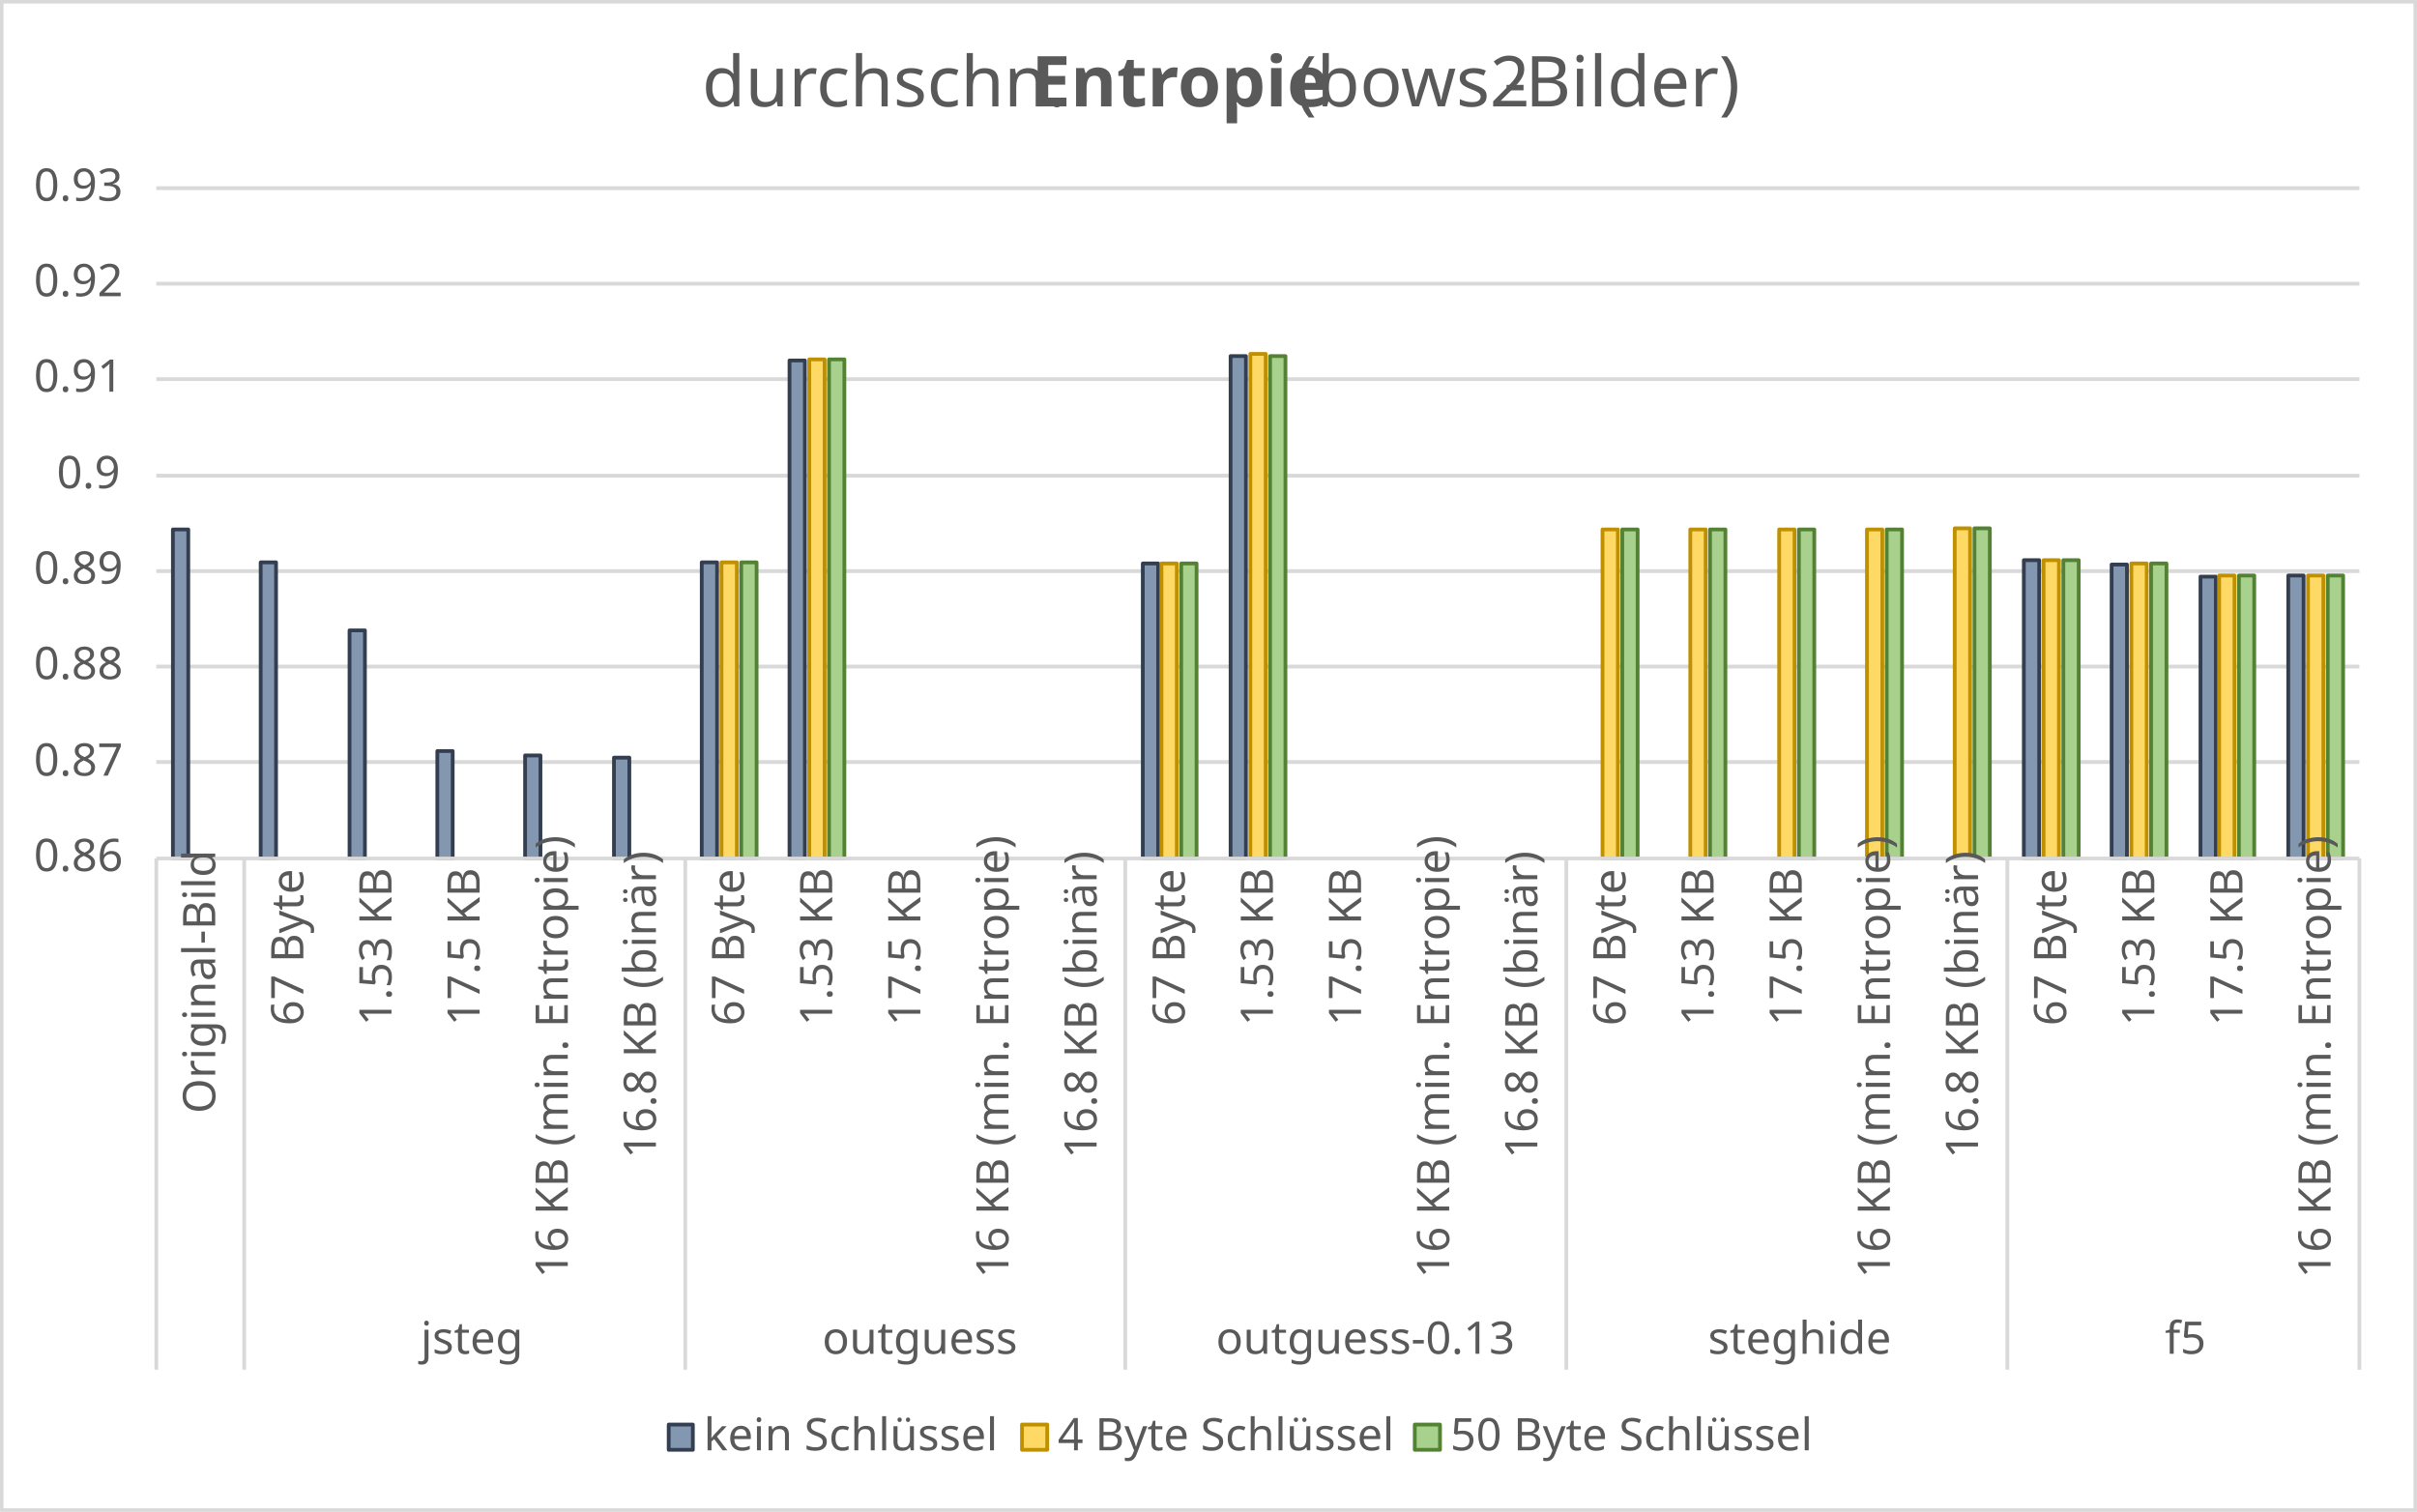
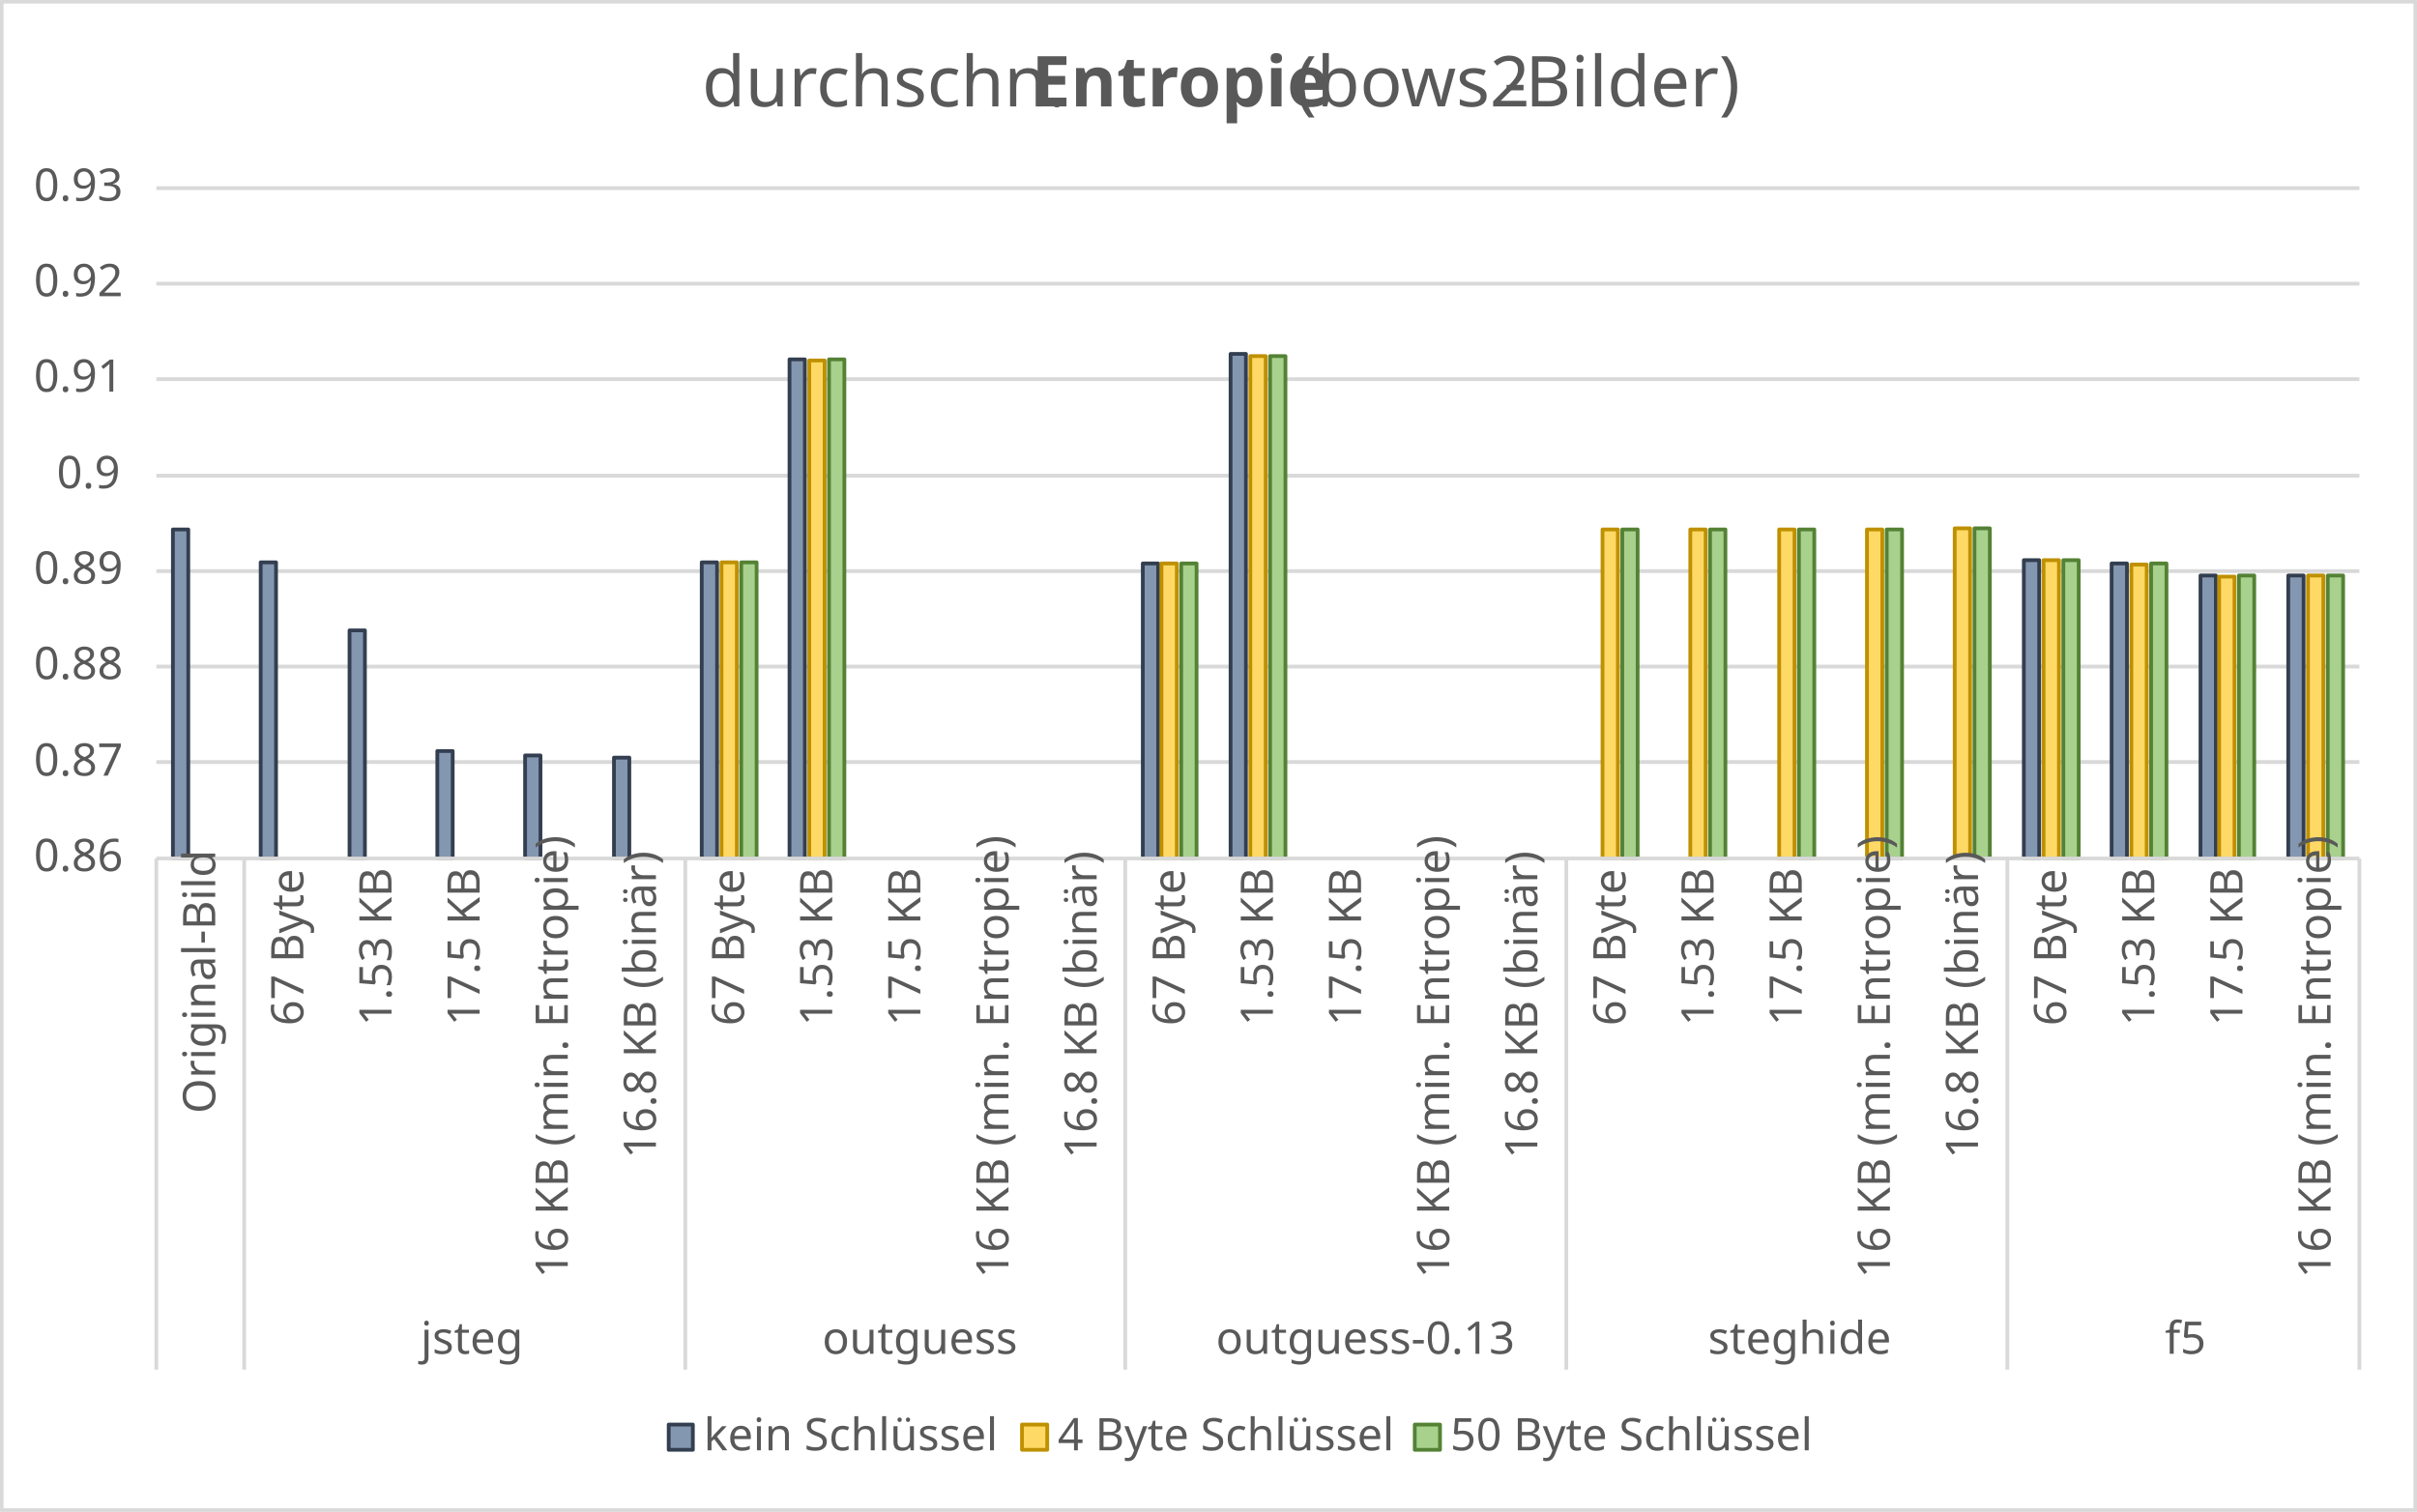
<svg xmlns="http://www.w3.org/2000/svg" width="2203" height="1378" xml:space="preserve" overflow="hidden">
  <defs>
    <clipPath id="clip0">
      <rect x="2749" y="2130" width="2203" height="1378" />
    </clipPath>
    <clipPath id="clip1">
      <rect x="2750" y="2131" width="2200" height="1375" />
    </clipPath>
    <clipPath id="clip2">
      <rect x="2891" y="2301" width="2012" height="614" />
    </clipPath>
    <clipPath id="clip3">
      <rect x="2891" y="2301" width="2012" height="614" />
    </clipPath>
    <clipPath id="clip4">
      <rect x="2891" y="2301" width="2012" height="614" />
    </clipPath>
    <clipPath id="clip5">
      <rect x="2750" y="2131" width="2200" height="1375" />
    </clipPath>
    <clipPath id="clip6">
      <rect x="2750" y="2131" width="2200" height="1375" />
    </clipPath>
    <clipPath id="clip7">
      <rect x="2750" y="2131" width="2200" height="1375" />
    </clipPath>
    <clipPath id="clip8">
      <rect x="2750" y="2131" width="2200" height="1375" />
    </clipPath>
    <clipPath id="clip9">
      <rect x="2750" y="2131" width="2200" height="1375" />
    </clipPath>
    <clipPath id="clip10">
      <rect x="2750" y="2131" width="2200" height="1375" />
    </clipPath>
    <clipPath id="clip11">
      <rect x="2750" y="2131" width="2200" height="1375" />
    </clipPath>
    <clipPath id="clip12">
      <rect x="2750" y="2131" width="2200" height="1375" />
    </clipPath>
    <clipPath id="clip13">
      <rect x="2750" y="2131" width="2200" height="1375" />
    </clipPath>
    <clipPath id="clip14">
      <rect x="2750" y="2131" width="2200" height="1375" />
    </clipPath>
    <clipPath id="clip15">
      <rect x="2750" y="2131" width="2200" height="1375" />
    </clipPath>
    <clipPath id="clip16">
      <rect x="2750" y="2131" width="2200" height="1375" />
    </clipPath>
    <clipPath id="clip17">
      <rect x="2750" y="2131" width="2200" height="1375" />
    </clipPath>
    <clipPath id="clip18">
      <rect x="2750" y="2131" width="2200" height="1375" />
    </clipPath>
    <clipPath id="clip19">
      <rect x="2750" y="2131" width="2200" height="1375" />
    </clipPath>
    <clipPath id="clip20">
      <rect x="2750" y="2131" width="2200" height="1375" />
    </clipPath>
    <clipPath id="clip21">
      <rect x="2750" y="2131" width="2200" height="1375" />
    </clipPath>
    <clipPath id="clip22">
      <rect x="2750" y="2131" width="2200" height="1375" />
    </clipPath>
    <clipPath id="clip23">
      <rect x="2750" y="2131" width="2200" height="1375" />
    </clipPath>
    <clipPath id="clip24">
      <rect x="2750" y="2131" width="2200" height="1375" />
    </clipPath>
    <clipPath id="clip25">
      <rect x="2750" y="2131" width="2200" height="1375" />
    </clipPath>
    <clipPath id="clip26">
      <rect x="2750" y="2131" width="2200" height="1375" />
    </clipPath>
    <clipPath id="clip27">
      <rect x="2750" y="2131" width="2200" height="1375" />
    </clipPath>
    <clipPath id="clip28">
      <rect x="2750" y="2131" width="2200" height="1375" />
    </clipPath>
    <clipPath id="clip29">
      <rect x="2750" y="2131" width="2200" height="1375" />
    </clipPath>
    <clipPath id="clip30">
      <rect x="2750" y="2131" width="2200" height="1375" />
    </clipPath>
    <clipPath id="clip31">
      <rect x="2750" y="2131" width="2200" height="1375" />
    </clipPath>
    <clipPath id="clip32">
      <rect x="2750" y="2131" width="2200" height="1375" />
    </clipPath>
    <clipPath id="clip33">
      <rect x="2750" y="2131" width="2200" height="1375" />
    </clipPath>
    <clipPath id="clip34">
      <rect x="2750" y="2131" width="2200" height="1375" />
    </clipPath>
    <clipPath id="clip35">
      <rect x="2750" y="2131" width="2200" height="1375" />
    </clipPath>
    <clipPath id="clip36">
      <rect x="2750" y="2131" width="2200" height="1375" />
    </clipPath>
    <clipPath id="clip37">
      <rect x="2750" y="2131" width="2200" height="1375" />
    </clipPath>
    <clipPath id="clip38">
      <rect x="2750" y="2131" width="2200" height="1375" />
    </clipPath>
    <clipPath id="clip39">
      <rect x="2750" y="2131" width="2200" height="1375" />
    </clipPath>
    <clipPath id="clip40">
      <rect x="2750" y="2131" width="2200" height="1375" />
    </clipPath>
    <clipPath id="clip41">
      <rect x="2750" y="2131" width="2200" height="1375" />
    </clipPath>
    <clipPath id="clip42">
      <rect x="2750" y="2131" width="2200" height="1375" />
    </clipPath>
    <clipPath id="clip43">
      <rect x="2750" y="2131" width="2200" height="1375" />
    </clipPath>
    <clipPath id="clip44">
      <rect x="2750" y="2131" width="2200" height="1375" />
    </clipPath>
    <clipPath id="clip45">
      <rect x="2750" y="2131" width="2200" height="1375" />
    </clipPath>
    <clipPath id="clip46">
      <rect x="2750" y="2131" width="2200" height="1375" />
    </clipPath>
    <clipPath id="clip47">
      <rect x="2750" y="2131" width="2200" height="1375" />
    </clipPath>
    <clipPath id="clip48">
      <rect x="2750" y="2131" width="2200" height="1375" />
    </clipPath>
    <clipPath id="clip49">
      <rect x="2750" y="2131" width="2200" height="1375" />
    </clipPath>
    <clipPath id="clip50">
      <rect x="2750" y="2131" width="2200" height="1375" />
    </clipPath>
    <clipPath id="clip51">
      <rect x="2750" y="2131" width="2200" height="1375" />
    </clipPath>
    <clipPath id="clip52">
      <rect x="2750" y="2131" width="2200" height="1375" />
    </clipPath>
    <clipPath id="clip53">
      <rect x="2750" y="2131" width="2200" height="1375" />
    </clipPath>
    <clipPath id="clip54">
      <rect x="2750" y="2131" width="2200" height="1375" />
    </clipPath>
    <clipPath id="clip55">
      <rect x="2750" y="2131" width="2200" height="1375" />
    </clipPath>
    <clipPath id="clip56">
      <rect x="2750" y="2131" width="2200" height="1375" />
    </clipPath>
  </defs>
  <g clip-path="url(#clip0)" transform="translate(-2749 -2130)">
    <rect x="2750" y="2131" width="2200" height="1375" fill="#FFFFFF" />
    <g clip-path="url(#clip1)">
      <path d="M2891.5 2824.59 4899.5 2824.59M2891.5 2737.59 4899.5 2737.59M2891.5 2650.59 4899.5 2650.59M2891.5 2563.58 4899.5 2563.58M2891.5 2475.58 4899.5 2475.58M2891.5 2388.58 4899.5 2388.58M2891.5 2301.5 4899.5 2301.5" stroke="#D9D9D9" stroke-width="3.438" stroke-linejoin="round" stroke-miterlimit="10" fill="none" />
    </g>
    <g clip-path="url(#clip2)">
-       <path d="M2906.6 2612.59 2920.6 2612.59 2920.6 2912.5 2906.6 2912.5ZM2986.6 2642.59 3000.6 2642.59 3000.6 2912.5 2986.6 2912.5ZM3067.6 2704.59 3081.6 2704.59 3081.6 2912.5 3067.6 2912.5ZM3147.6 2814.59 3161.6 2814.59 3161.6 2912.5 3147.6 2912.5ZM3227.61 2818.59 3241.61 2818.59 3241.61 2912.5 3227.61 2912.5ZM3308.61 2820.59 3322.61 2820.59 3322.61 2912.5 3308.61 2912.5ZM3388.61 2642.59 3402.61 2642.59 3402.61 2912.5 3388.61 2912.5ZM3468.61 2458.58 3482.61 2458.58 3482.61 2912.5 3468.61 2912.5ZM3790.62 2643.59 3804.62 2643.59 3804.62 2912.5 3790.62 2912.5ZM3870.63 2454.58 3884.63 2454.58 3884.63 2912.5 3870.63 2912.5ZM4593.65 2640.59 4607.65 2640.59 4607.65 2912.5 4593.65 2912.5ZM4673.65 2644.59 4687.65 2644.59 4687.65 2912.5 4673.65 2912.5ZM4754.66 2655.59 4768.66 2655.59 4768.66 2912.5 4754.66 2912.5ZM4834.66 2654.59 4848.66 2654.59 4848.66 2912.5 4834.66 2912.5Z" stroke="#333F50" stroke-width="3.438" stroke-linejoin="round" stroke-miterlimit="10" fill="#8497B0" />
+       <path d="M2906.6 2612.59 2920.6 2612.59 2920.6 2912.5 2906.6 2912.5ZM2986.6 2642.59 3000.6 2642.59 3000.6 2912.5 2986.6 2912.5ZM3067.6 2704.59 3081.6 2704.59 3081.6 2912.5 3067.6 2912.5ZM3147.6 2814.59 3161.6 2814.59 3161.6 2912.5 3147.6 2912.5ZM3227.61 2818.59 3241.61 2818.59 3241.61 2912.5 3227.61 2912.5ZM3308.61 2820.59 3322.61 2820.59 3322.61 2912.5 3308.61 2912.5ZM3388.61 2642.59 3402.61 2642.59 3402.61 2912.5 3388.61 2912.5ZM3468.61 2457.58 3482.61 2457.58 3482.61 2912.5 3468.61 2912.5ZM3790.62 2643.59 3804.62 2643.59 3804.62 2912.5 3790.62 2912.5ZM3870.63 2452.58 3884.63 2452.58 3884.63 2912.5 3870.63 2912.5ZM4593.65 2640.59 4607.65 2640.59 4607.65 2912.5 4593.65 2912.5ZM4673.65 2643.59 4687.65 2643.59 4687.65 2912.5 4673.65 2912.5ZM4754.66 2654.59 4768.66 2654.59 4768.66 2912.5 4754.66 2912.5ZM4834.66 2654.59 4848.66 2654.59 4848.66 2912.5 4834.66 2912.5Z" stroke="#333F50" stroke-width="3.438" stroke-linejoin="round" stroke-miterlimit="10" fill="#8497B0" />
    </g>
    <g clip-path="url(#clip3)">
-       <path d="M3406.61 2642.59 3420.61 2642.59 3420.61 2912.5 3406.61 2912.5ZM3486.61 2457.58 3500.62 2457.58 3500.62 2912.5 3486.61 2912.5ZM3807.63 2643.59 3821.63 2643.59 3821.63 2912.5 3807.63 2912.5ZM3888.63 2452.58 3902.63 2452.58 3902.63 2912.5 3888.63 2912.5ZM4209.64 2612.59 4223.64 2612.59 4223.64 2912.5 4209.64 2912.5ZM4289.64 2612.59 4303.64 2612.59 4303.64 2912.5 4289.64 2912.5ZM4370.64 2612.59 4384.64 2612.59 4384.64 2912.5 4370.64 2912.5ZM4450.65 2612.59 4464.65 2612.59 4464.65 2912.5 4450.65 2912.5ZM4530.65 2611.59 4544.65 2611.59 4544.65 2912.5 4530.65 2912.5ZM4611.65 2640.59 4625.65 2640.59 4625.65 2912.5 4611.65 2912.5ZM4691.65 2643.59 4705.65 2643.59 4705.65 2912.5 4691.65 2912.5ZM4771.66 2654.59 4785.66 2654.59 4785.66 2912.5 4771.66 2912.5ZM4852.66 2654.59 4866.66 2654.59 4866.66 2912.5 4852.66 2912.5Z" stroke="#BF9000" stroke-width="3.438" stroke-linejoin="round" stroke-miterlimit="10" fill="#FFD966" />
+       <path d="M3406.61 2642.59 3420.61 2642.59 3420.61 2912.5 3406.61 2912.5ZM3486.61 2458.58 3500.62 2458.58 3500.62 2912.5 3486.61 2912.5ZM3807.63 2643.59 3821.63 2643.59 3821.63 2912.5 3807.63 2912.5ZM3888.63 2454.58 3902.63 2454.58 3902.63 2912.5 3888.63 2912.5ZM4209.64 2612.59 4223.64 2612.59 4223.64 2912.5 4209.64 2912.5ZM4289.64 2612.59 4303.64 2612.59 4303.64 2912.5 4289.64 2912.5ZM4370.64 2612.59 4384.64 2612.59 4384.64 2912.5 4370.64 2912.5ZM4450.65 2612.59 4464.65 2612.59 4464.65 2912.5 4450.65 2912.5ZM4530.65 2611.59 4544.65 2611.59 4544.65 2912.5 4530.65 2912.5ZM4611.65 2640.59 4625.65 2640.59 4625.65 2912.5 4611.65 2912.5ZM4691.65 2644.59 4705.65 2644.59 4705.65 2912.5 4691.65 2912.5ZM4771.66 2655.59 4785.66 2655.59 4785.66 2912.5 4771.66 2912.5ZM4852.66 2654.59 4866.66 2654.59 4866.66 2912.5 4852.66 2912.5Z" stroke="#BF9000" stroke-width="3.438" stroke-linejoin="round" stroke-miterlimit="10" fill="#FFD966" />
    </g>
    <g clip-path="url(#clip4)">
      <path d="M3424.61 2642.59 3438.61 2642.59 3438.61 2912.5 3424.61 2912.5ZM3504.62 2457.58 3518.62 2457.58 3518.62 2912.5 3504.62 2912.5ZM3825.63 2643.59 3839.63 2643.59 3839.63 2912.5 3825.63 2912.5ZM3906.63 2454.58 3920.63 2454.58 3920.63 2912.5 3906.63 2912.5ZM4227.64 2612.59 4241.64 2612.59 4241.64 2912.5 4227.64 2912.5ZM4307.64 2612.59 4321.64 2612.59 4321.64 2912.5 4307.64 2912.5ZM4388.64 2612.59 4402.64 2612.59 4402.64 2912.5 4388.64 2912.5ZM4468.65 2612.59 4482.65 2612.59 4482.65 2912.5 4468.65 2912.5ZM4548.65 2611.59 4562.65 2611.59 4562.65 2912.5 4548.65 2912.5ZM4629.65 2640.59 4643.65 2640.59 4643.65 2912.5 4629.65 2912.5ZM4709.65 2643.59 4723.66 2643.59 4723.66 2912.5 4709.65 2912.5ZM4789.66 2654.59 4803.66 2654.59 4803.66 2912.5 4789.66 2912.5ZM4870.66 2654.59 4884.66 2654.59 4884.66 2912.5 4870.66 2912.5Z" stroke="#548235" stroke-width="3.438" stroke-linejoin="round" stroke-miterlimit="10" fill="#A9D18E" />
    </g>
    <g clip-path="url(#clip5)">
      <path d="M2891.5 2912.5 4899.5 2912.5" stroke="#D9D9D9" stroke-width="3.438" stroke-linejoin="round" stroke-miterlimit="10" fill="none" fill-rule="evenodd" />
    </g>
    <g clip-path="url(#clip6)">
      <path d="M2891.5 2912.5 2891.5 3298.5M2971.6 2912.5 2971.6 3298.5M3373.61 2912.5 3373.61 3298.5M3774.62 2912.5 3774.62 3298.5M4176.64 2912.5 4176.64 3298.5M4578.65 2912.5 4578.65 3298.5M4899.5 2912.5 4899.5 3298.5" stroke="#D9D9D9" stroke-width="3.438" stroke-linejoin="round" stroke-miterlimit="10" fill="none" />
    </g>
    <g clip-path="url(#clip7)">
      <path d="M2891.5 3298.5 2891.5 3378.5M2971.6 3298.5 2971.6 3378.5M3373.61 3298.5 3373.61 3378.5M3774.62 3298.5 3774.62 3378.5M4176.64 3298.5 4176.64 3378.5M4578.65 3298.5 4578.65 3378.5M4899.5 3298.5 4899.5 3378.5" stroke="#D9D9D9" stroke-width="3.438" stroke-linejoin="round" stroke-miterlimit="10" fill="none" />
    </g>
    <g clip-path="url(#clip8)">
      <text fill="#595959" font-family="Calibri,Calibri_MSFontService,sans-serif" font-weight="400" font-size="41" transform="matrix(1 0 0 1 2779.79 2924)">0.86</text>
    </g>
    <g clip-path="url(#clip9)">
      <text fill="#595959" font-family="Calibri,Calibri_MSFontService,sans-serif" font-weight="400" font-size="41" transform="matrix(1 0 0 1 2779.79 2837)">0.87</text>
    </g>
    <g clip-path="url(#clip10)">
      <text fill="#595959" font-family="Calibri,Calibri_MSFontService,sans-serif" font-weight="400" font-size="41" transform="matrix(1 0 0 1 2779.79 2749)">0.88</text>
    </g>
    <g clip-path="url(#clip11)">
      <text fill="#595959" font-family="Calibri,Calibri_MSFontService,sans-serif" font-weight="400" font-size="41" transform="matrix(1 0 0 1 2779.79 2662)">0.89</text>
    </g>
    <g clip-path="url(#clip12)">
      <text fill="#595959" font-family="Calibri,Calibri_MSFontService,sans-serif" font-weight="400" font-size="41" transform="matrix(1 0 0 1 2800.69 2575)">0.9</text>
    </g>
    <g clip-path="url(#clip13)">
      <text fill="#595959" font-family="Calibri,Calibri_MSFontService,sans-serif" font-weight="400" font-size="41" transform="matrix(1 0 0 1 2779.79 2487)">0.91</text>
    </g>
    <g clip-path="url(#clip14)">
      <text fill="#595959" font-family="Calibri,Calibri_MSFontService,sans-serif" font-weight="400" font-size="41" transform="matrix(1 0 0 1 2779.79 2400)">0.92</text>
    </g>
    <g clip-path="url(#clip15)">
      <text fill="#595959" font-family="Calibri,Calibri_MSFontService,sans-serif" font-weight="400" font-size="41" transform="matrix(1 0 0 1 2779.79 2313)">0.93</text>
    </g>
    <g clip-path="url(#clip16)">
      <text fill="#595959" font-family="Calibri,Calibri_MSFontService,sans-serif" font-weight="400" font-size="41" transform="matrix(6.12323e-17 -1 1 6.12323e-17 2945.16 3145)">Original-Bild</text>
    </g>
    <g clip-path="url(#clip17)">
      <text fill="#595959" font-family="Calibri,Calibri_MSFontService,sans-serif" font-weight="400" font-size="41" transform="matrix(6.12323e-17 -1 1 6.12323e-17 3025.49 3065)">67 Byte</text>
    </g>
    <g clip-path="url(#clip18)">
      <text fill="#595959" font-family="Calibri,Calibri_MSFontService,sans-serif" font-weight="400" font-size="41" transform="matrix(6.12323e-17 -1 1 6.12323e-17 3105.83 3065)">1.53 KB</text>
    </g>
    <g clip-path="url(#clip19)">
      <text fill="#595959" font-family="Calibri,Calibri_MSFontService,sans-serif" font-weight="400" font-size="41" transform="matrix(6.12323e-17 -1 1 6.12323e-17 3186.17 3065)">17.5 KB</text>
    </g>
    <g clip-path="url(#clip20)">
      <text fill="#595959" font-family="Calibri,Calibri_MSFontService,sans-serif" font-weight="400" font-size="41" transform="matrix(6.12323e-17 -1 1 6.12323e-17 3266.5 3295)">16 KB (min. Entropie)</text>
    </g>
    <g clip-path="url(#clip21)">
      <text fill="#595959" font-family="Calibri,Calibri_MSFontService,sans-serif" font-weight="400" font-size="41" transform="matrix(6.12323e-17 -1 1 6.12323e-17 3346.84 3186)">16.8 KB (binär)</text>
    </g>
    <g clip-path="url(#clip22)">
      <text fill="#595959" font-family="Calibri,Calibri_MSFontService,sans-serif" font-weight="400" font-size="41" transform="matrix(6.12323e-17 -1 1 6.12323e-17 3427.18 3065)">67 Byte</text>
    </g>
    <g clip-path="url(#clip23)">
      <text fill="#595959" font-family="Calibri,Calibri_MSFontService,sans-serif" font-weight="400" font-size="41" transform="matrix(6.12323e-17 -1 1 6.12323e-17 3507.51 3065)">1.53 KB</text>
    </g>
    <g clip-path="url(#clip24)">
      <text fill="#595959" font-family="Calibri,Calibri_MSFontService,sans-serif" font-weight="400" font-size="41" transform="matrix(6.12323e-17 -1 1 6.12323e-17 3587.85 3065)">17.5 KB</text>
    </g>
    <g clip-path="url(#clip25)">
      <text fill="#595959" font-family="Calibri,Calibri_MSFontService,sans-serif" font-weight="400" font-size="41" transform="matrix(6.12323e-17 -1 1 6.12323e-17 3668.19 3295)">16 KB (min. Entropie)</text>
    </g>
    <g clip-path="url(#clip26)">
      <text fill="#595959" font-family="Calibri,Calibri_MSFontService,sans-serif" font-weight="400" font-size="41" transform="matrix(6.12323e-17 -1 1 6.12323e-17 3748.53 3186)">16.8 KB (binär)</text>
    </g>
    <g clip-path="url(#clip27)">
      <text fill="#595959" font-family="Calibri,Calibri_MSFontService,sans-serif" font-weight="400" font-size="41" transform="matrix(6.12323e-17 -1 1 6.12323e-17 3828.86 3065)">67 Byte</text>
    </g>
    <g clip-path="url(#clip28)">
      <text fill="#595959" font-family="Calibri,Calibri_MSFontService,sans-serif" font-weight="400" font-size="41" transform="matrix(6.12323e-17 -1 1 6.12323e-17 3909.2 3065)">1.53 KB</text>
    </g>
    <g clip-path="url(#clip29)">
      <text fill="#595959" font-family="Calibri,Calibri_MSFontService,sans-serif" font-weight="400" font-size="41" transform="matrix(6.12323e-17 -1 1 6.12323e-17 3989.54 3065)">17.5 KB</text>
    </g>
    <g clip-path="url(#clip30)">
      <text fill="#595959" font-family="Calibri,Calibri_MSFontService,sans-serif" font-weight="400" font-size="41" transform="matrix(6.12323e-17 -1 1 6.12323e-17 4069.87 3295)">16 KB (min. Entropie)</text>
    </g>
    <g clip-path="url(#clip31)">
      <text fill="#595959" font-family="Calibri,Calibri_MSFontService,sans-serif" font-weight="400" font-size="41" transform="matrix(6.12323e-17 -1 1 6.12323e-17 4150.21 3186)">16.8 KB (binär)</text>
    </g>
    <g clip-path="url(#clip32)">
      <text fill="#595959" font-family="Calibri,Calibri_MSFontService,sans-serif" font-weight="400" font-size="41" transform="matrix(6.12323e-17 -1 1 6.12323e-17 4230.55 3065)">67 Byte</text>
    </g>
    <g clip-path="url(#clip33)">
      <text fill="#595959" font-family="Calibri,Calibri_MSFontService,sans-serif" font-weight="400" font-size="41" transform="matrix(6.12323e-17 -1 1 6.12323e-17 4310.88 3065)">1.53 KB</text>
    </g>
    <g clip-path="url(#clip34)">
      <text fill="#595959" font-family="Calibri,Calibri_MSFontService,sans-serif" font-weight="400" font-size="41" transform="matrix(6.12323e-17 -1 1 6.12323e-17 4391.22 3065)">17.5 KB</text>
    </g>
    <g clip-path="url(#clip35)">
      <text fill="#595959" font-family="Calibri,Calibri_MSFontService,sans-serif" font-weight="400" font-size="41" transform="matrix(6.12323e-17 -1 1 6.12323e-17 4471.56 3295)">16 KB (min. Entropie)</text>
    </g>
    <g clip-path="url(#clip36)">
      <text fill="#595959" font-family="Calibri,Calibri_MSFontService,sans-serif" font-weight="400" font-size="41" transform="matrix(6.12323e-17 -1 1 6.12323e-17 4551.89 3186)">16.8 KB (binär)</text>
    </g>
    <g clip-path="url(#clip37)">
      <text fill="#595959" font-family="Calibri,Calibri_MSFontService,sans-serif" font-weight="400" font-size="41" transform="matrix(6.12323e-17 -1 1 6.12323e-17 4632.23 3065)">67 Byte</text>
    </g>
    <g clip-path="url(#clip38)">
      <text fill="#595959" font-family="Calibri,Calibri_MSFontService,sans-serif" font-weight="400" font-size="41" transform="matrix(6.12323e-17 -1 1 6.12323e-17 4712.57 3065)">1.53 KB</text>
    </g>
    <g clip-path="url(#clip39)">
      <text fill="#595959" font-family="Calibri,Calibri_MSFontService,sans-serif" font-weight="400" font-size="41" transform="matrix(6.12323e-17 -1 1 6.12323e-17 4792.9 3065)">17.5 KB</text>
    </g>
    <g clip-path="url(#clip40)">
      <text fill="#595959" font-family="Calibri,Calibri_MSFontService,sans-serif" font-weight="400" font-size="41" transform="matrix(6.12323e-17 -1 1 6.12323e-17 4873.24 3295)">16 KB (min. Entropie)</text>
    </g>
    <g clip-path="url(#clip41)">
      <text fill="#595959" font-family="Calibri,Calibri_MSFontService,sans-serif" font-weight="400" font-size="41" transform="matrix(1 0 0 1 3132.45 3364)">jsteg</text>
    </g>
    <g clip-path="url(#clip42)">
      <text fill="#595959" font-family="Calibri,Calibri_MSFontService,sans-serif" font-weight="400" font-size="41" transform="matrix(1 0 0 1 3498.46 3364)">outguess</text>
    </g>
    <g clip-path="url(#clip43)">
      <text fill="#595959" font-family="Calibri,Calibri_MSFontService,sans-serif" font-weight="400" font-size="41" transform="matrix(1 0 0 1 3857.28 3364)">outguess-0.13</text>
    </g>
    <g clip-path="url(#clip44)">
      <text fill="#595959" font-family="Calibri,Calibri_MSFontService,sans-serif" font-weight="400" font-size="41" transform="matrix(1 0 0 1 4305.77 3364)">steghide</text>
    </g>
    <g clip-path="url(#clip45)">
      <text fill="#595959" font-family="Calibri,Calibri_MSFontService,sans-serif" font-weight="400" font-size="41" transform="matrix(1 0 0 1 4722.17 3364)">f5</text>
    </g>
    <g clip-path="url(#clip46)">
      <text fill="#595959" font-family="Calibri,Calibri_MSFontService,sans-serif" font-weight="400" font-size="64" transform="matrix(1 0 0 1 3388.93 2227)">durchschn. </text>
    </g>
    <g clip-path="url(#clip47)">
      <text fill="#595959" font-family="Calibri,Calibri_MSFontService,sans-serif" font-weight="700" font-size="64" transform="matrix(1 0 0 1 3688.98 2227)">Entropie</text>
    </g>
    <g clip-path="url(#clip48)">
      <text fill="#595959" font-family="Calibri,Calibri_MSFontService,sans-serif" font-weight="400" font-size="64" transform="matrix(1 0 0 1 3929.92 2227)">(bows2</text>
    </g>
    <g clip-path="url(#clip49)">
      <text fill="#595959" font-family="Calibri,Calibri_MSFontService,sans-serif" font-weight="400" font-size="64" transform="matrix(1 0 0 1 4119.6 2227)">-</text>
    </g>
    <g clip-path="url(#clip50)">
      <text fill="#595959" font-family="Calibri,Calibri_MSFontService,sans-serif" font-weight="400" font-size="64" transform="matrix(1 0 0 1 4139.24 2227)">Bilder)</text>
    </g>
    <g clip-path="url(#clip51)">
      <rect x="3358.5" y="3428.5" width="22" height="23" stroke="#333F50" stroke-width="3.438" stroke-linejoin="round" stroke-miterlimit="10" fill="#8497B0" />
    </g>
    <g clip-path="url(#clip52)">
      <text fill="#595959" font-family="Calibri,Calibri_MSFontService,sans-serif" font-weight="400" font-size="41" transform="matrix(1 0 0 1 3390.44 3452)">kein Schlüssel</text>
    </g>
    <g clip-path="url(#clip53)">
      <rect x="3680.5" y="3428.5" width="23" height="23" stroke="#BF9000" stroke-width="3.438" stroke-linejoin="round" stroke-miterlimit="10" fill="#FFD966" />
    </g>
    <g clip-path="url(#clip54)">
      <text fill="#595959" font-family="Calibri,Calibri_MSFontService,sans-serif" font-weight="400" font-size="41" transform="matrix(1 0 0 1 3713.04 3452)">4 Byte Schlüssel</text>
    </g>
    <g clip-path="url(#clip55)">
      <rect x="4038.5" y="3428.5" width="23" height="23" stroke="#548235" stroke-width="3.438" stroke-linejoin="round" stroke-miterlimit="10" fill="#A9D18E" />
    </g>
    <g clip-path="url(#clip56)">
      <text fill="#595959" font-family="Calibri,Calibri_MSFontService,sans-serif" font-weight="400" font-size="41" transform="matrix(1 0 0 1 4070.91 3452)">50 Byte Schlüssel</text>
    </g>
    <rect x="2750.5" y="2131.5" width="2200" height="1375" stroke="#D9D9D9" stroke-width="3.438" stroke-linejoin="round" stroke-miterlimit="10" fill="none" />
  </g>
</svg>
